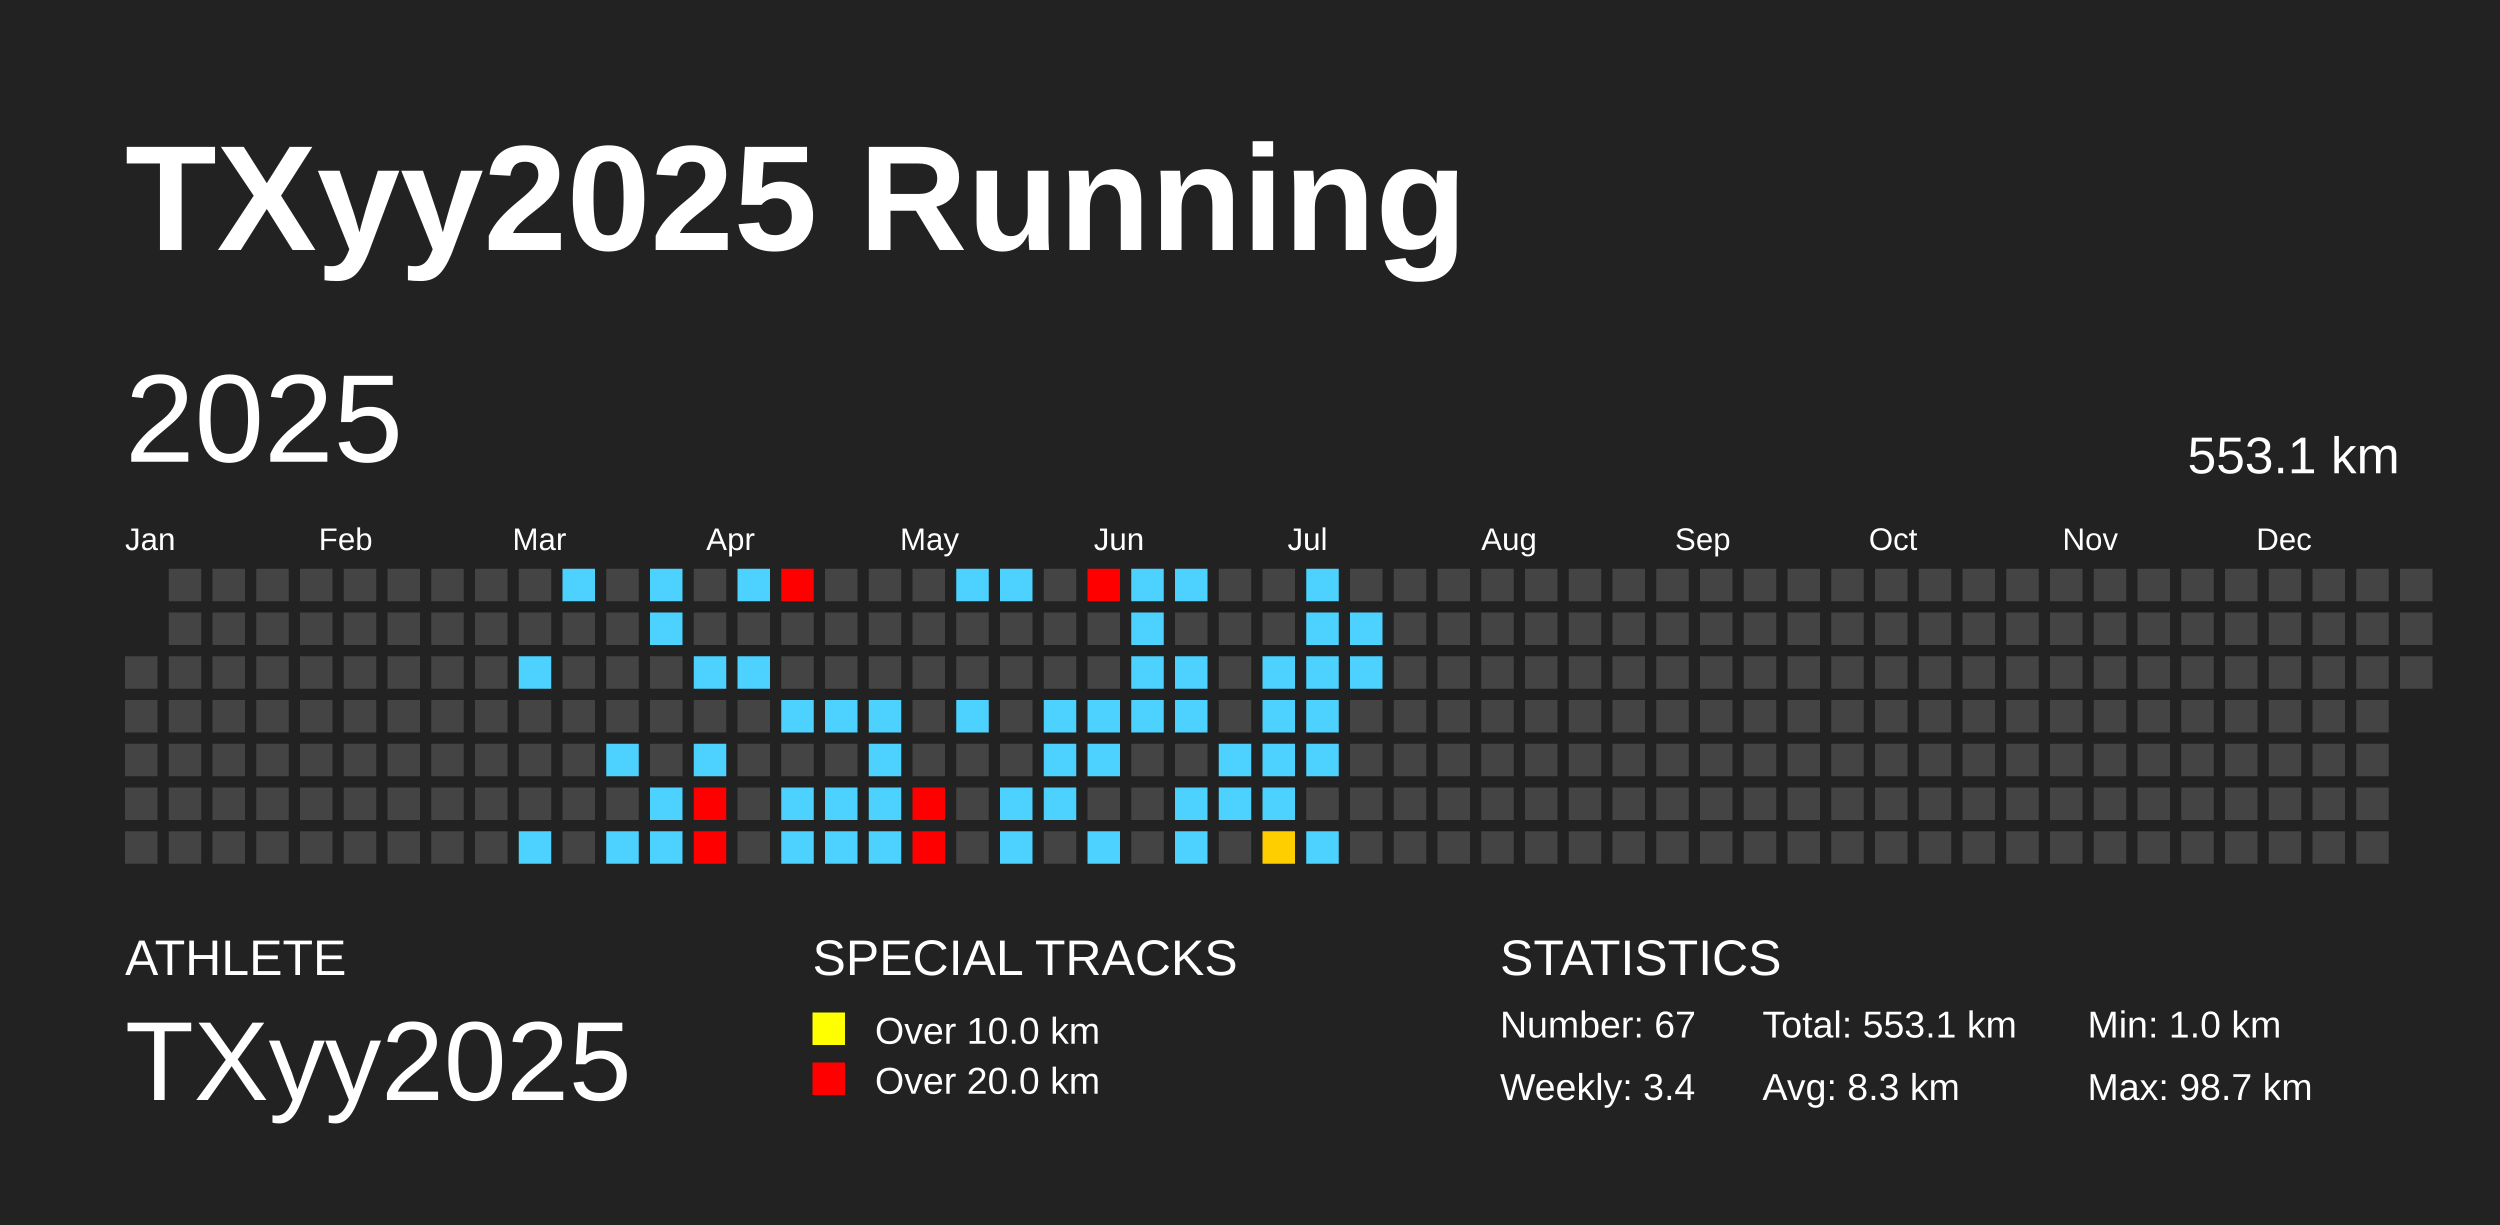
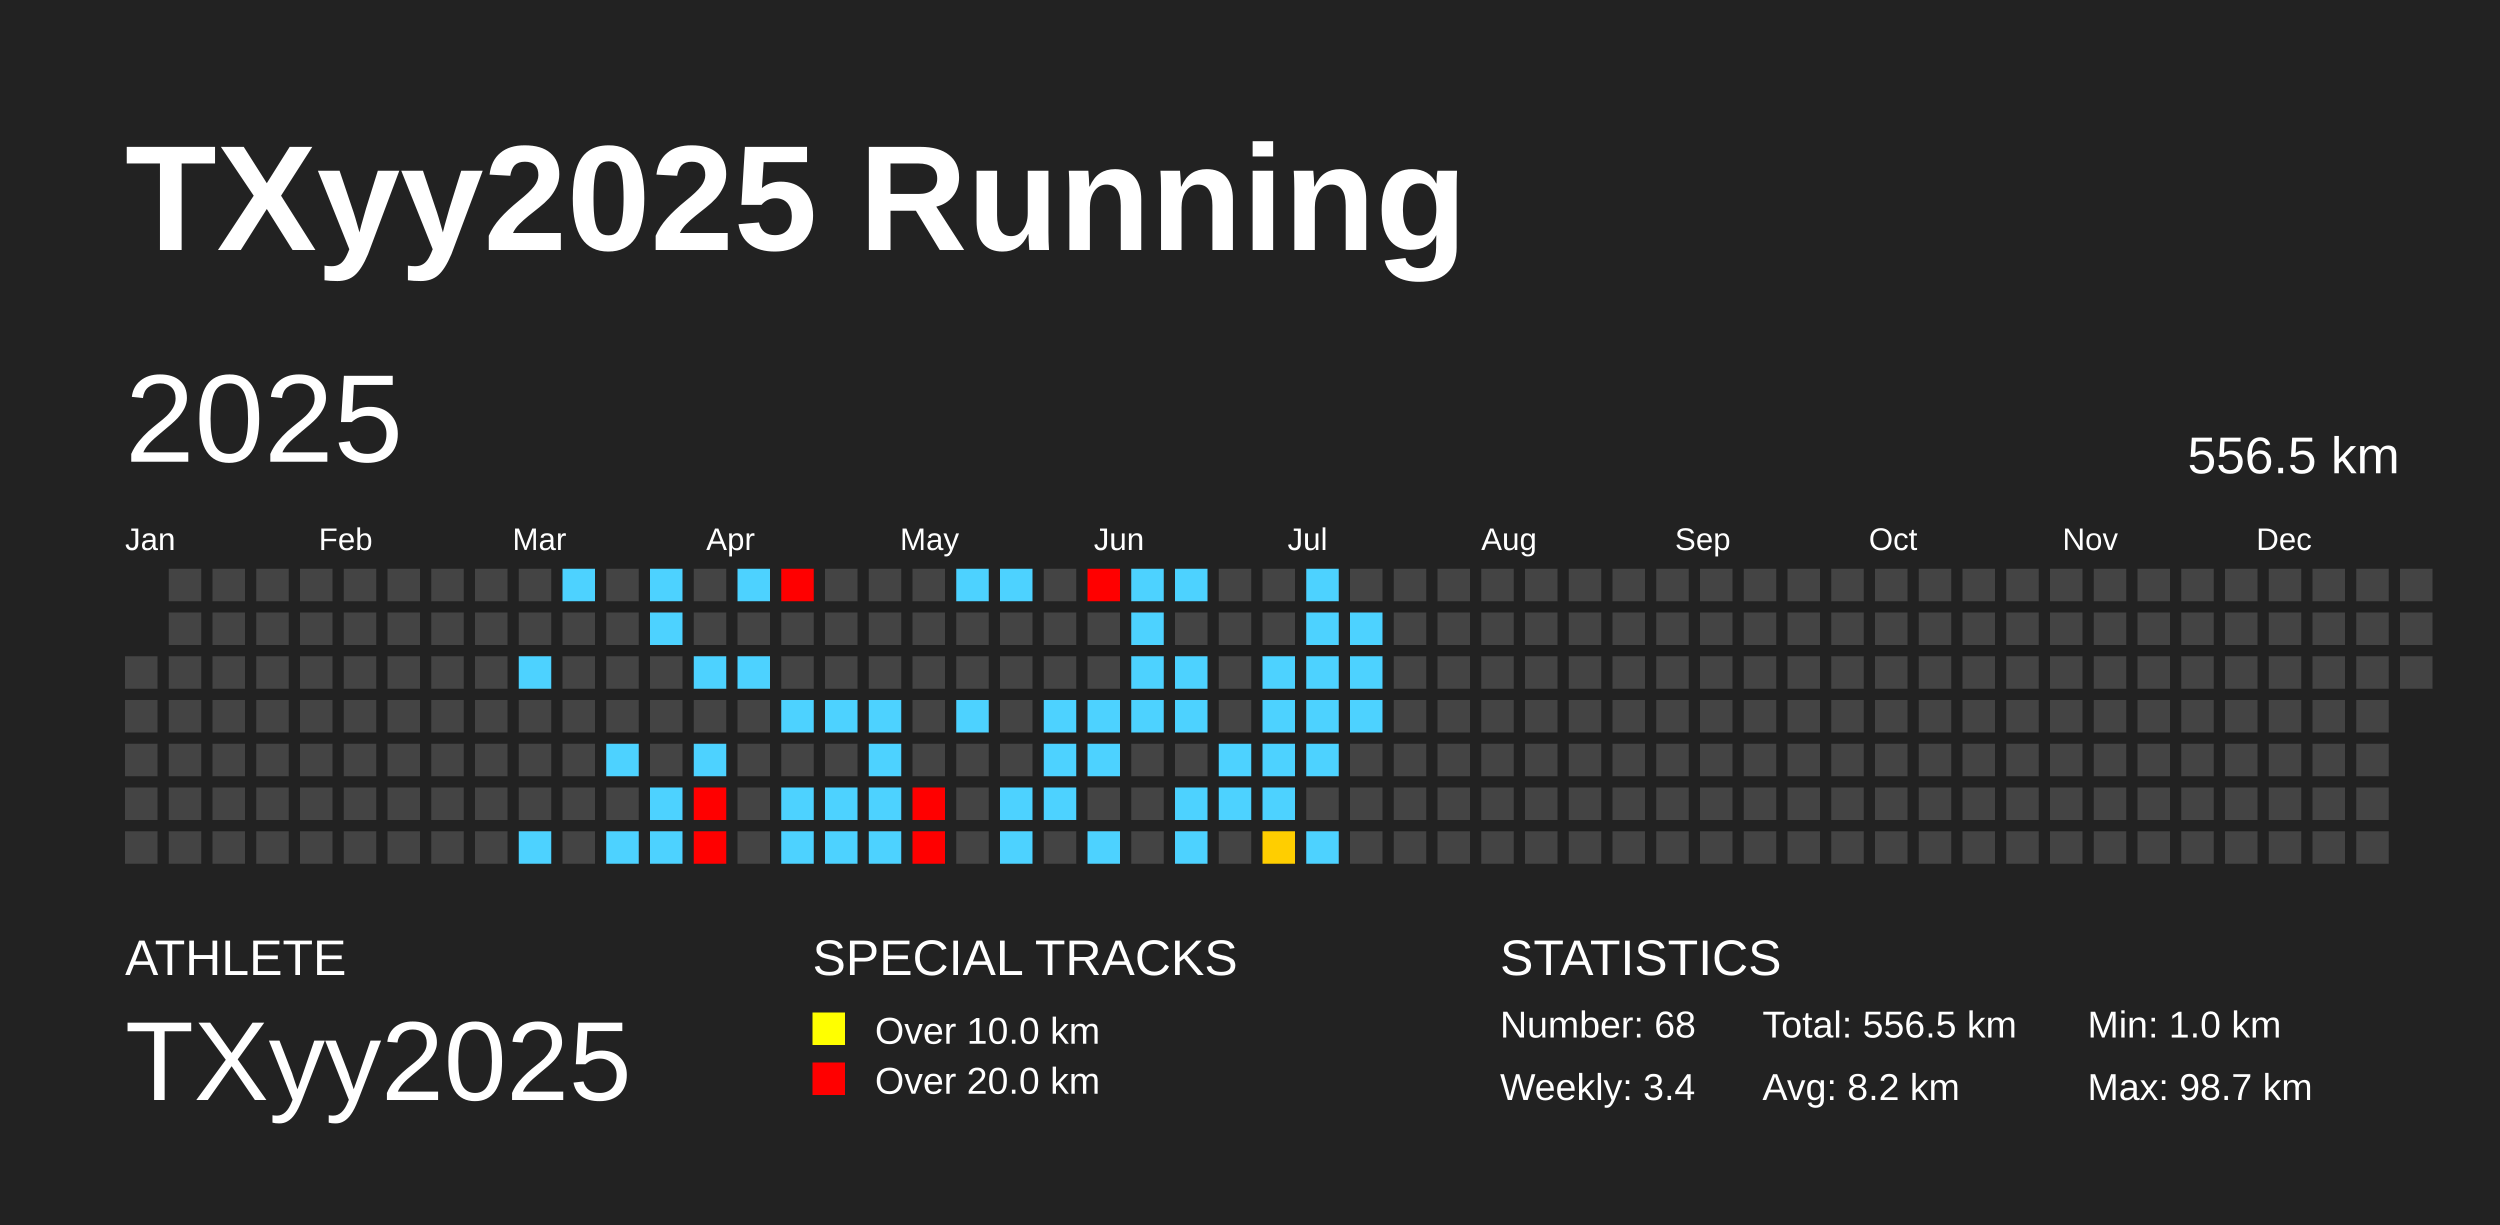
<svg xmlns="http://www.w3.org/2000/svg" baseProfile="full" height="98mm" version="1.1" viewBox="0,0,200,98" width="200mm">
  <defs />
  <rect fill="#222222" height="98" width="200" x="0" y="0" />
  <text fill="#FFFFFF" style="font-size:12px; font-family:Arial; font-weight:bold;" x="10" y="20">TXyy2025 Running</text>
  <text fill="#FFFFFF" style="font-size:4px; font-family:Arial" x="10" y="78">ATHLETE</text>
  <text fill="#FFFFFF" style="font-size:9px; font-family:Arial" x="10" y="88">TXyy2025</text>
  <text fill="#FFFFFF" style="font-size:4px; font-family:Arial" x="65" y="78">SPECIAL TRACKS</text>
  <rect fill="yellow" height="2.6" width="2.6" x="65" y="81" />
  <text fill="#FFFFFF" style="font-size:3px; font-family:Arial" x="70" y="83.5">Over 10.0 km</text>
  <rect fill="red" height="2.6" width="2.6" x="65" y="85" />
  <text fill="#FFFFFF" style="font-size:3px; font-family:Arial" x="70" y="87.5">Over 20.0 km</text>
  <text fill="#FFFFFF" style="font-size:4px; font-family:Arial" x="120" y="78">STATISTICS</text>
-   <text fill="#FFFFFF" style="font-size:3px; font-family:Arial" x="120" y="83">Number: 67</text>
+   <text fill="#FFFFFF" style="font-size:3px; font-family:Arial" x="120" y="83">Number: 68</text>
  <text fill="#FFFFFF" style="font-size:3px; font-family:Arial" x="120" y="88">Weekly: 3.4</text>
-   <text fill="#FFFFFF" style="font-size:3px; font-family:Arial" x="141" y="83">Total: 553.1 km</text>
-   <text fill="#FFFFFF" style="font-size:3px; font-family:Arial" x="141" y="88">Avg: 8.3 km</text>
+   <text fill="#FFFFFF" style="font-size:3px; font-family:Arial" x="141" y="83">Total: 556.5 km</text>
+   <text fill="#FFFFFF" style="font-size:3px; font-family:Arial" x="141" y="88">Avg: 8.2 km</text>
  <text fill="#FFFFFF" style="font-size:3px; font-family:Arial" x="167" y="83">Min: 1.0 km</text>
  <text fill="#FFFFFF" style="font-size:3px; font-family:Arial" x="167" y="88">Max: 98.7 km</text>
  <text dominant-baseline="hanging" fill="#FFFFFF" style="font-size:10.0px; font-family:Arial;" x="10" y="30">2025</text>
-   <text dominant-baseline="hanging" fill="#FFFFFF" style="font-size:4.125px; font-family:Arial;" x="175" y="35">553.1 km</text>
+   <text dominant-baseline="hanging" fill="#FFFFFF" style="font-size:4.125px; font-family:Arial;" x="175" y="35">556.5 km</text>
  <text fill="#FFFFFF" style="font-size:2.5px; font-family:Arial" x="10.0" y="44">Jan</text>
  <text fill="#FFFFFF" style="font-size:2.5px; font-family:Arial" x="25.5" y="44">Feb</text>
  <text fill="#FFFFFF" style="font-size:2.5px; font-family:Arial" x="41.0" y="44">Mar</text>
  <text fill="#FFFFFF" style="font-size:2.5px; font-family:Arial" x="56.5" y="44">Apr</text>
  <text fill="#FFFFFF" style="font-size:2.5px; font-family:Arial" x="72.0" y="44">May</text>
  <text fill="#FFFFFF" style="font-size:2.5px; font-family:Arial" x="87.5" y="44">Jun</text>
  <text fill="#FFFFFF" style="font-size:2.5px; font-family:Arial" x="103.0" y="44">Jul</text>
  <text fill="#FFFFFF" style="font-size:2.5px; font-family:Arial" x="118.5" y="44">Aug</text>
  <text fill="#FFFFFF" style="font-size:2.5px; font-family:Arial" x="134.0" y="44">Sep</text>
  <text fill="#FFFFFF" style="font-size:2.5px; font-family:Arial" x="149.5" y="44">Oct</text>
  <text fill="#FFFFFF" style="font-size:2.5px; font-family:Arial" x="165.0" y="44">Nov</text>
  <text fill="#FFFFFF" style="font-size:2.5px; font-family:Arial" x="180.5" y="44">Dec</text>
  <rect fill="#444444" height="2.6" width="2.6" x="10.0" y="52.5" />
  <rect fill="#444444" height="2.6" width="2.6" x="10.0" y="56.0" />
  <rect fill="#444444" height="2.6" width="2.6" x="10.0" y="59.5" />
  <rect fill="#444444" height="2.6" width="2.6" x="10.0" y="63.0" />
  <rect fill="#444444" height="2.6" width="2.6" x="10.0" y="66.5" />
  <rect fill="#444444" height="2.6" width="2.6" x="13.5" y="45.5" />
  <rect fill="#444444" height="2.6" width="2.6" x="13.5" y="49.0" />
  <rect fill="#444444" height="2.6" width="2.6" x="13.5" y="52.5" />
  <rect fill="#444444" height="2.6" width="2.6" x="13.5" y="56.0" />
  <rect fill="#444444" height="2.6" width="2.6" x="13.5" y="59.5" />
  <rect fill="#444444" height="2.6" width="2.6" x="13.5" y="63.0" />
  <rect fill="#444444" height="2.6" width="2.6" x="13.5" y="66.5" />
  <rect fill="#444444" height="2.6" width="2.6" x="17.0" y="45.5" />
  <rect fill="#444444" height="2.6" width="2.6" x="17.0" y="49.0" />
  <rect fill="#444444" height="2.6" width="2.6" x="17.0" y="52.5" />
  <rect fill="#444444" height="2.6" width="2.6" x="17.0" y="56.0" />
  <rect fill="#444444" height="2.6" width="2.6" x="17.0" y="59.5" />
  <rect fill="#444444" height="2.6" width="2.6" x="17.0" y="63.0" />
  <rect fill="#444444" height="2.6" width="2.6" x="17.0" y="66.5" />
  <rect fill="#444444" height="2.6" width="2.6" x="20.5" y="45.5" />
  <rect fill="#444444" height="2.6" width="2.6" x="20.5" y="49.0" />
  <rect fill="#444444" height="2.6" width="2.6" x="20.5" y="52.5" />
  <rect fill="#444444" height="2.6" width="2.6" x="20.5" y="56.0" />
  <rect fill="#444444" height="2.6" width="2.6" x="20.5" y="59.5" />
  <rect fill="#444444" height="2.6" width="2.6" x="20.5" y="63.0" />
  <rect fill="#444444" height="2.6" width="2.6" x="20.5" y="66.5" />
  <rect fill="#444444" height="2.6" width="2.6" x="24.0" y="45.5" />
  <rect fill="#444444" height="2.6" width="2.6" x="24.0" y="49.0" />
  <rect fill="#444444" height="2.6" width="2.6" x="24.0" y="52.5" />
  <rect fill="#444444" height="2.6" width="2.6" x="24.0" y="56.0" />
  <rect fill="#444444" height="2.6" width="2.6" x="24.0" y="59.5" />
  <rect fill="#444444" height="2.6" width="2.6" x="24.0" y="63.0" />
  <rect fill="#444444" height="2.6" width="2.6" x="24.0" y="66.5" />
  <rect fill="#444444" height="2.6" width="2.6" x="27.5" y="45.5" />
  <rect fill="#444444" height="2.6" width="2.6" x="27.5" y="49.0" />
  <rect fill="#444444" height="2.6" width="2.6" x="27.5" y="52.5" />
  <rect fill="#444444" height="2.6" width="2.6" x="27.5" y="56.0" />
  <rect fill="#444444" height="2.6" width="2.6" x="27.5" y="59.5" />
  <rect fill="#444444" height="2.6" width="2.6" x="27.5" y="63.0" />
  <rect fill="#444444" height="2.6" width="2.6" x="27.5" y="66.5" />
  <rect fill="#444444" height="2.6" width="2.6" x="31.0" y="45.5" />
  <rect fill="#444444" height="2.6" width="2.6" x="31.0" y="49.0" />
  <rect fill="#444444" height="2.6" width="2.6" x="31.0" y="52.5" />
  <rect fill="#444444" height="2.6" width="2.6" x="31.0" y="56.0" />
  <rect fill="#444444" height="2.6" width="2.6" x="31.0" y="59.5" />
  <rect fill="#444444" height="2.6" width="2.6" x="31.0" y="63.0" />
  <rect fill="#444444" height="2.6" width="2.6" x="31.0" y="66.5" />
  <rect fill="#444444" height="2.6" width="2.6" x="34.5" y="45.5" />
  <rect fill="#444444" height="2.6" width="2.6" x="34.5" y="49.0" />
  <rect fill="#444444" height="2.6" width="2.6" x="34.5" y="52.5" />
  <rect fill="#444444" height="2.6" width="2.6" x="34.5" y="56.0" />
  <rect fill="#444444" height="2.6" width="2.6" x="34.5" y="59.5" />
  <rect fill="#444444" height="2.6" width="2.6" x="34.5" y="63.0" />
  <rect fill="#444444" height="2.6" width="2.6" x="34.5" y="66.5" />
  <rect fill="#444444" height="2.6" width="2.6" x="38.0" y="45.5" />
  <rect fill="#444444" height="2.6" width="2.6" x="38.0" y="49.0" />
  <rect fill="#444444" height="2.6" width="2.6" x="38.0" y="52.5" />
  <rect fill="#444444" height="2.6" width="2.6" x="38.0" y="56.0" />
  <rect fill="#444444" height="2.6" width="2.6" x="38.0" y="59.5" />
  <rect fill="#444444" height="2.6" width="2.6" x="38.0" y="63.0" />
  <rect fill="#444444" height="2.6" width="2.6" x="38.0" y="66.5" />
  <rect fill="#444444" height="2.6" width="2.6" x="41.5" y="45.5" />
  <rect fill="#444444" height="2.6" width="2.6" x="41.5" y="49.0" />
  <rect fill="#4dd2ff" height="2.6" width="2.6" x="41.5" y="52.5" />
  <rect fill="#444444" height="2.6" width="2.6" x="41.5" y="56.0" />
  <rect fill="#444444" height="2.6" width="2.6" x="41.5" y="59.5" />
  <rect fill="#444444" height="2.6" width="2.6" x="41.5" y="63.0" />
  <rect fill="#4dd2ff" height="2.6" width="2.6" x="41.5" y="66.5" />
  <rect fill="#4dd2ff" height="2.6" width="2.6" x="45.0" y="45.5" />
  <rect fill="#444444" height="2.6" width="2.6" x="45.0" y="49.0" />
  <rect fill="#444444" height="2.6" width="2.6" x="45.0" y="52.5" />
  <rect fill="#444444" height="2.6" width="2.6" x="45.0" y="56.0" />
  <rect fill="#444444" height="2.6" width="2.6" x="45.0" y="59.5" />
  <rect fill="#444444" height="2.6" width="2.6" x="45.0" y="63.0" />
  <rect fill="#444444" height="2.6" width="2.6" x="45.0" y="66.5" />
  <rect fill="#444444" height="2.6" width="2.6" x="48.5" y="45.5" />
  <rect fill="#444444" height="2.6" width="2.6" x="48.5" y="49.0" />
  <rect fill="#444444" height="2.6" width="2.6" x="48.5" y="52.5" />
  <rect fill="#444444" height="2.6" width="2.6" x="48.5" y="56.0" />
  <rect fill="#4dd2ff" height="2.6" width="2.6" x="48.5" y="59.5" />
  <rect fill="#444444" height="2.6" width="2.6" x="48.5" y="63.0" />
  <rect fill="#4dd2ff" height="2.6" width="2.6" x="48.5" y="66.5" />
  <rect fill="#4dd2ff" height="2.6" width="2.6" x="52.0" y="45.5" />
  <rect fill="#4dd2ff" height="2.6" width="2.6" x="52.0" y="49.0" />
  <rect fill="#444444" height="2.6" width="2.6" x="52.0" y="52.5" />
  <rect fill="#444444" height="2.6" width="2.6" x="52.0" y="56.0" />
  <rect fill="#444444" height="2.6" width="2.6" x="52.0" y="59.5" />
  <rect fill="#4dd2ff" height="2.6" width="2.6" x="52.0" y="63.0" />
  <rect fill="#4dd2ff" height="2.6" width="2.6" x="52.0" y="66.5" />
  <rect fill="#444444" height="2.6" width="2.6" x="55.5" y="45.5" />
  <rect fill="#444444" height="2.6" width="2.6" x="55.5" y="49.0" />
  <rect fill="#4dd2ff" height="2.6" width="2.6" x="55.5" y="52.5" />
  <rect fill="#444444" height="2.6" width="2.6" x="55.5" y="56.0" />
  <rect fill="#4dd2ff" height="2.6" width="2.6" x="55.5" y="59.5" />
  <rect fill="red" height="2.6" width="2.6" x="55.5" y="63.0" />
  <rect fill="red" height="2.6" width="2.6" x="55.5" y="66.5" />
  <rect fill="#4dd2ff" height="2.6" width="2.6" x="59.0" y="45.5" />
  <rect fill="#444444" height="2.6" width="2.6" x="59.0" y="49.0" />
  <rect fill="#4dd2ff" height="2.6" width="2.6" x="59.0" y="52.5" />
  <rect fill="#444444" height="2.6" width="2.6" x="59.0" y="56.0" />
  <rect fill="#444444" height="2.6" width="2.6" x="59.0" y="59.5" />
  <rect fill="#444444" height="2.6" width="2.6" x="59.0" y="63.0" />
  <rect fill="#444444" height="2.6" width="2.6" x="59.0" y="66.5" />
  <rect fill="red" height="2.6" width="2.6" x="62.5" y="45.5" />
  <rect fill="#444444" height="2.6" width="2.6" x="62.5" y="49.0" />
  <rect fill="#444444" height="2.6" width="2.6" x="62.5" y="52.5" />
  <rect fill="#4dd2ff" height="2.6" width="2.6" x="62.5" y="56.0" />
  <rect fill="#444444" height="2.6" width="2.6" x="62.5" y="59.5" />
  <rect fill="#4dd2ff" height="2.6" width="2.6" x="62.5" y="63.0" />
  <rect fill="#4dd2ff" height="2.6" width="2.6" x="62.5" y="66.5" />
  <rect fill="#444444" height="2.6" width="2.6" x="66.0" y="45.5" />
  <rect fill="#444444" height="2.6" width="2.6" x="66.0" y="49.0" />
  <rect fill="#444444" height="2.6" width="2.6" x="66.0" y="52.5" />
  <rect fill="#4dd2ff" height="2.6" width="2.6" x="66.0" y="56.0" />
  <rect fill="#444444" height="2.6" width="2.6" x="66.0" y="59.5" />
  <rect fill="#4dd2ff" height="2.6" width="2.6" x="66.0" y="63.0" />
  <rect fill="#4dd2ff" height="2.6" width="2.6" x="66.0" y="66.5" />
  <rect fill="#444444" height="2.6" width="2.6" x="69.5" y="45.5" />
  <rect fill="#444444" height="2.6" width="2.6" x="69.5" y="49.0" />
  <rect fill="#444444" height="2.6" width="2.6" x="69.5" y="52.5" />
  <rect fill="#4dd2ff" height="2.6" width="2.6" x="69.5" y="56.0" />
  <rect fill="#4dd2ff" height="2.6" width="2.6" x="69.5" y="59.5" />
  <rect fill="#4dd2ff" height="2.6" width="2.6" x="69.5" y="63.0" />
  <rect fill="#4dd2ff" height="2.6" width="2.6" x="69.5" y="66.5" />
  <rect fill="#444444" height="2.6" width="2.6" x="73.0" y="45.5" />
  <rect fill="#444444" height="2.6" width="2.6" x="73.0" y="49.0" />
  <rect fill="#444444" height="2.6" width="2.6" x="73.0" y="52.5" />
  <rect fill="#444444" height="2.6" width="2.6" x="73.0" y="56.0" />
  <rect fill="#444444" height="2.6" width="2.6" x="73.0" y="59.5" />
  <rect fill="red" height="2.6" width="2.6" x="73.0" y="63.0" />
  <rect fill="red" height="2.6" width="2.6" x="73.0" y="66.5" />
  <rect fill="#4dd2ff" height="2.6" width="2.6" x="76.5" y="45.5" />
  <rect fill="#444444" height="2.6" width="2.6" x="76.5" y="49.0" />
  <rect fill="#444444" height="2.6" width="2.6" x="76.5" y="52.5" />
  <rect fill="#4dd2ff" height="2.6" width="2.6" x="76.5" y="56.0" />
  <rect fill="#444444" height="2.6" width="2.6" x="76.5" y="59.5" />
  <rect fill="#444444" height="2.6" width="2.6" x="76.5" y="63.0" />
  <rect fill="#444444" height="2.6" width="2.6" x="76.5" y="66.5" />
  <rect fill="#4dd2ff" height="2.6" width="2.6" x="80.0" y="45.5" />
  <rect fill="#444444" height="2.6" width="2.6" x="80.0" y="49.0" />
  <rect fill="#444444" height="2.6" width="2.6" x="80.0" y="52.5" />
  <rect fill="#444444" height="2.6" width="2.6" x="80.0" y="56.0" />
  <rect fill="#444444" height="2.6" width="2.6" x="80.0" y="59.5" />
  <rect fill="#4dd2ff" height="2.6" width="2.6" x="80.0" y="63.0" />
  <rect fill="#4dd2ff" height="2.6" width="2.6" x="80.0" y="66.5" />
  <rect fill="#444444" height="2.6" width="2.6" x="83.5" y="45.5" />
  <rect fill="#444444" height="2.6" width="2.6" x="83.5" y="49.0" />
  <rect fill="#444444" height="2.6" width="2.6" x="83.5" y="52.5" />
  <rect fill="#4dd2ff" height="2.6" width="2.6" x="83.5" y="56.0" />
  <rect fill="#4dd2ff" height="2.6" width="2.6" x="83.5" y="59.5" />
  <rect fill="#4dd2ff" height="2.6" width="2.6" x="83.5" y="63.0" />
  <rect fill="#444444" height="2.6" width="2.6" x="83.5" y="66.5" />
  <rect fill="red" height="2.6" width="2.6" x="87.0" y="45.5" />
  <rect fill="#444444" height="2.6" width="2.6" x="87.0" y="49.0" />
  <rect fill="#444444" height="2.6" width="2.6" x="87.0" y="52.5" />
  <rect fill="#4dd2ff" height="2.6" width="2.6" x="87.0" y="56.0" />
  <rect fill="#4dd2ff" height="2.6" width="2.6" x="87.0" y="59.5" />
  <rect fill="#444444" height="2.6" width="2.6" x="87.0" y="63.0" />
  <rect fill="#4dd2ff" height="2.6" width="2.6" x="87.0" y="66.5" />
  <rect fill="#4dd2ff" height="2.6" width="2.6" x="90.5" y="45.5" />
  <rect fill="#4dd2ff" height="2.6" width="2.6" x="90.5" y="49.0" />
  <rect fill="#4dd2ff" height="2.6" width="2.6" x="90.5" y="52.5" />
  <rect fill="#4dd2ff" height="2.6" width="2.6" x="90.5" y="56.0" />
  <rect fill="#444444" height="2.6" width="2.6" x="90.5" y="59.5" />
  <rect fill="#444444" height="2.6" width="2.6" x="90.5" y="63.0" />
  <rect fill="#444444" height="2.6" width="2.6" x="90.5" y="66.5" />
  <rect fill="#4dd2ff" height="2.6" width="2.6" x="94.0" y="45.5" />
  <rect fill="#444444" height="2.6" width="2.6" x="94.0" y="49.0" />
  <rect fill="#4dd2ff" height="2.6" width="2.6" x="94.0" y="52.5" />
  <rect fill="#4dd2ff" height="2.6" width="2.6" x="94.0" y="56.0" />
  <rect fill="#444444" height="2.6" width="2.6" x="94.0" y="59.5" />
  <rect fill="#4dd2ff" height="2.6" width="2.6" x="94.0" y="63.0" />
  <rect fill="#4dd2ff" height="2.6" width="2.6" x="94.0" y="66.5" />
  <rect fill="#444444" height="2.6" width="2.6" x="97.5" y="45.5" />
  <rect fill="#444444" height="2.6" width="2.6" x="97.5" y="49.0" />
  <rect fill="#444444" height="2.6" width="2.6" x="97.5" y="52.5" />
  <rect fill="#444444" height="2.6" width="2.6" x="97.5" y="56.0" />
  <rect fill="#4dd2ff" height="2.6" width="2.6" x="97.5" y="59.5" />
  <rect fill="#4dd2ff" height="2.6" width="2.6" x="97.5" y="63.0" />
  <rect fill="#444444" height="2.6" width="2.6" x="97.5" y="66.5" />
  <rect fill="#444444" height="2.6" width="2.6" x="101.0" y="45.5" />
  <rect fill="#444444" height="2.6" width="2.6" x="101.0" y="49.0" />
  <rect fill="#4dd2ff" height="2.6" width="2.6" x="101.0" y="52.5" />
  <rect fill="#4dd2ff" height="2.6" width="2.6" x="101.0" y="56.0" />
  <rect fill="#4dd2ff" height="2.6" width="2.6" x="101.0" y="59.5" />
  <rect fill="#4dd2ff" height="2.6" width="2.6" x="101.0" y="63.0" />
  <rect fill="#ffce00" height="2.6" width="2.6" x="101.0" y="66.5" />
  <rect fill="#4dd2ff" height="2.6" width="2.6" x="104.5" y="45.5" />
  <rect fill="#4dd2ff" height="2.6" width="2.6" x="104.5" y="49.0" />
  <rect fill="#4dd2ff" height="2.6" width="2.6" x="104.5" y="52.5" />
  <rect fill="#4dd2ff" height="2.6" width="2.6" x="104.5" y="56.0" />
  <rect fill="#4dd2ff" height="2.6" width="2.6" x="104.5" y="59.5" />
  <rect fill="#444444" height="2.6" width="2.6" x="104.5" y="63.0" />
  <rect fill="#4dd2ff" height="2.6" width="2.6" x="104.5" y="66.5" />
  <rect fill="#444444" height="2.6" width="2.6" x="108.0" y="45.5" />
  <rect fill="#4dd2ff" height="2.6" width="2.6" x="108.0" y="49.0" />
  <rect fill="#4dd2ff" height="2.6" width="2.6" x="108.0" y="52.5" />
-   <rect fill="#444444" height="2.6" width="2.6" x="108.0" y="56.0" />
+   <rect fill="#4dd2ff" height="2.6" width="2.6" x="108.0" y="56.0" />
  <rect fill="#444444" height="2.6" width="2.6" x="108.0" y="59.5" />
  <rect fill="#444444" height="2.6" width="2.6" x="108.0" y="63.0" />
  <rect fill="#444444" height="2.6" width="2.6" x="108.0" y="66.5" />
  <rect fill="#444444" height="2.6" width="2.6" x="111.5" y="45.5" />
  <rect fill="#444444" height="2.6" width="2.6" x="111.5" y="49.0" />
  <rect fill="#444444" height="2.6" width="2.6" x="111.5" y="52.5" />
  <rect fill="#444444" height="2.6" width="2.6" x="111.5" y="56.0" />
  <rect fill="#444444" height="2.6" width="2.6" x="111.5" y="59.5" />
  <rect fill="#444444" height="2.6" width="2.6" x="111.5" y="63.0" />
  <rect fill="#444444" height="2.6" width="2.6" x="111.5" y="66.5" />
  <rect fill="#444444" height="2.6" width="2.6" x="115.0" y="45.5" />
  <rect fill="#444444" height="2.6" width="2.6" x="115.0" y="49.0" />
  <rect fill="#444444" height="2.6" width="2.6" x="115.0" y="52.5" />
  <rect fill="#444444" height="2.6" width="2.6" x="115.0" y="56.0" />
  <rect fill="#444444" height="2.6" width="2.6" x="115.0" y="59.5" />
  <rect fill="#444444" height="2.6" width="2.6" x="115.0" y="63.0" />
  <rect fill="#444444" height="2.6" width="2.6" x="115.0" y="66.5" />
  <rect fill="#444444" height="2.6" width="2.6" x="118.5" y="45.5" />
  <rect fill="#444444" height="2.6" width="2.6" x="118.5" y="49.0" />
  <rect fill="#444444" height="2.6" width="2.6" x="118.5" y="52.5" />
  <rect fill="#444444" height="2.6" width="2.6" x="118.5" y="56.0" />
  <rect fill="#444444" height="2.6" width="2.6" x="118.5" y="59.5" />
  <rect fill="#444444" height="2.6" width="2.6" x="118.5" y="63.0" />
  <rect fill="#444444" height="2.6" width="2.6" x="118.5" y="66.5" />
  <rect fill="#444444" height="2.6" width="2.6" x="122.0" y="45.5" />
  <rect fill="#444444" height="2.6" width="2.6" x="122.0" y="49.0" />
  <rect fill="#444444" height="2.6" width="2.6" x="122.0" y="52.5" />
  <rect fill="#444444" height="2.6" width="2.6" x="122.0" y="56.0" />
  <rect fill="#444444" height="2.6" width="2.6" x="122.0" y="59.5" />
  <rect fill="#444444" height="2.6" width="2.6" x="122.0" y="63.0" />
  <rect fill="#444444" height="2.6" width="2.6" x="122.0" y="66.5" />
  <rect fill="#444444" height="2.6" width="2.6" x="125.5" y="45.5" />
  <rect fill="#444444" height="2.6" width="2.6" x="125.5" y="49.0" />
  <rect fill="#444444" height="2.6" width="2.6" x="125.5" y="52.5" />
  <rect fill="#444444" height="2.6" width="2.6" x="125.5" y="56.0" />
  <rect fill="#444444" height="2.6" width="2.6" x="125.5" y="59.5" />
  <rect fill="#444444" height="2.6" width="2.6" x="125.5" y="63.0" />
  <rect fill="#444444" height="2.6" width="2.6" x="125.5" y="66.5" />
  <rect fill="#444444" height="2.6" width="2.6" x="129.0" y="45.5" />
  <rect fill="#444444" height="2.6" width="2.6" x="129.0" y="49.0" />
  <rect fill="#444444" height="2.6" width="2.6" x="129.0" y="52.5" />
  <rect fill="#444444" height="2.6" width="2.6" x="129.0" y="56.0" />
  <rect fill="#444444" height="2.6" width="2.6" x="129.0" y="59.5" />
  <rect fill="#444444" height="2.6" width="2.6" x="129.0" y="63.0" />
  <rect fill="#444444" height="2.6" width="2.6" x="129.0" y="66.5" />
  <rect fill="#444444" height="2.6" width="2.6" x="132.5" y="45.5" />
  <rect fill="#444444" height="2.6" width="2.6" x="132.5" y="49.0" />
  <rect fill="#444444" height="2.6" width="2.6" x="132.5" y="52.5" />
  <rect fill="#444444" height="2.6" width="2.6" x="132.5" y="56.0" />
  <rect fill="#444444" height="2.6" width="2.6" x="132.5" y="59.5" />
  <rect fill="#444444" height="2.6" width="2.6" x="132.5" y="63.0" />
  <rect fill="#444444" height="2.6" width="2.6" x="132.5" y="66.5" />
  <rect fill="#444444" height="2.6" width="2.6" x="136.0" y="45.5" />
  <rect fill="#444444" height="2.6" width="2.6" x="136.0" y="49.0" />
  <rect fill="#444444" height="2.6" width="2.6" x="136.0" y="52.5" />
  <rect fill="#444444" height="2.6" width="2.6" x="136.0" y="56.0" />
  <rect fill="#444444" height="2.6" width="2.6" x="136.0" y="59.5" />
  <rect fill="#444444" height="2.6" width="2.6" x="136.0" y="63.0" />
  <rect fill="#444444" height="2.6" width="2.6" x="136.0" y="66.5" />
  <rect fill="#444444" height="2.6" width="2.6" x="139.5" y="45.5" />
  <rect fill="#444444" height="2.6" width="2.6" x="139.5" y="49.0" />
  <rect fill="#444444" height="2.6" width="2.6" x="139.5" y="52.5" />
  <rect fill="#444444" height="2.6" width="2.6" x="139.5" y="56.0" />
  <rect fill="#444444" height="2.6" width="2.6" x="139.5" y="59.5" />
  <rect fill="#444444" height="2.6" width="2.6" x="139.5" y="63.0" />
  <rect fill="#444444" height="2.6" width="2.6" x="139.5" y="66.5" />
  <rect fill="#444444" height="2.6" width="2.6" x="143.0" y="45.5" />
  <rect fill="#444444" height="2.6" width="2.6" x="143.0" y="49.0" />
  <rect fill="#444444" height="2.6" width="2.6" x="143.0" y="52.5" />
  <rect fill="#444444" height="2.6" width="2.6" x="143.0" y="56.0" />
  <rect fill="#444444" height="2.6" width="2.6" x="143.0" y="59.5" />
  <rect fill="#444444" height="2.6" width="2.6" x="143.0" y="63.0" />
  <rect fill="#444444" height="2.6" width="2.6" x="143.0" y="66.5" />
  <rect fill="#444444" height="2.6" width="2.6" x="146.5" y="45.5" />
  <rect fill="#444444" height="2.6" width="2.6" x="146.5" y="49.0" />
  <rect fill="#444444" height="2.6" width="2.6" x="146.5" y="52.5" />
  <rect fill="#444444" height="2.6" width="2.6" x="146.5" y="56.0" />
  <rect fill="#444444" height="2.6" width="2.6" x="146.5" y="59.5" />
  <rect fill="#444444" height="2.6" width="2.6" x="146.5" y="63.0" />
  <rect fill="#444444" height="2.6" width="2.6" x="146.5" y="66.5" />
  <rect fill="#444444" height="2.6" width="2.6" x="150.0" y="45.5" />
  <rect fill="#444444" height="2.6" width="2.6" x="150.0" y="49.0" />
  <rect fill="#444444" height="2.6" width="2.6" x="150.0" y="52.5" />
  <rect fill="#444444" height="2.6" width="2.6" x="150.0" y="56.0" />
  <rect fill="#444444" height="2.6" width="2.6" x="150.0" y="59.5" />
  <rect fill="#444444" height="2.6" width="2.6" x="150.0" y="63.0" />
  <rect fill="#444444" height="2.6" width="2.6" x="150.0" y="66.5" />
  <rect fill="#444444" height="2.6" width="2.6" x="153.5" y="45.5" />
  <rect fill="#444444" height="2.6" width="2.6" x="153.5" y="49.0" />
  <rect fill="#444444" height="2.6" width="2.6" x="153.5" y="52.5" />
  <rect fill="#444444" height="2.6" width="2.6" x="153.5" y="56.0" />
  <rect fill="#444444" height="2.6" width="2.6" x="153.5" y="59.5" />
  <rect fill="#444444" height="2.6" width="2.6" x="153.5" y="63.0" />
  <rect fill="#444444" height="2.6" width="2.6" x="153.5" y="66.5" />
  <rect fill="#444444" height="2.6" width="2.6" x="157.0" y="45.5" />
  <rect fill="#444444" height="2.6" width="2.6" x="157.0" y="49.0" />
  <rect fill="#444444" height="2.6" width="2.6" x="157.0" y="52.5" />
  <rect fill="#444444" height="2.6" width="2.6" x="157.0" y="56.0" />
  <rect fill="#444444" height="2.6" width="2.6" x="157.0" y="59.5" />
  <rect fill="#444444" height="2.6" width="2.6" x="157.0" y="63.0" />
  <rect fill="#444444" height="2.6" width="2.6" x="157.0" y="66.5" />
  <rect fill="#444444" height="2.6" width="2.6" x="160.5" y="45.5" />
  <rect fill="#444444" height="2.6" width="2.6" x="160.5" y="49.0" />
  <rect fill="#444444" height="2.6" width="2.6" x="160.5" y="52.5" />
  <rect fill="#444444" height="2.6" width="2.6" x="160.5" y="56.0" />
  <rect fill="#444444" height="2.6" width="2.6" x="160.5" y="59.5" />
  <rect fill="#444444" height="2.6" width="2.6" x="160.5" y="63.0" />
  <rect fill="#444444" height="2.6" width="2.6" x="160.5" y="66.5" />
  <rect fill="#444444" height="2.6" width="2.6" x="164.0" y="45.5" />
  <rect fill="#444444" height="2.6" width="2.6" x="164.0" y="49.0" />
  <rect fill="#444444" height="2.6" width="2.6" x="164.0" y="52.5" />
  <rect fill="#444444" height="2.6" width="2.6" x="164.0" y="56.0" />
  <rect fill="#444444" height="2.6" width="2.6" x="164.0" y="59.5" />
  <rect fill="#444444" height="2.6" width="2.6" x="164.0" y="63.0" />
  <rect fill="#444444" height="2.6" width="2.6" x="164.0" y="66.5" />
  <rect fill="#444444" height="2.6" width="2.6" x="167.5" y="45.5" />
  <rect fill="#444444" height="2.6" width="2.6" x="167.5" y="49.0" />
  <rect fill="#444444" height="2.6" width="2.6" x="167.5" y="52.5" />
  <rect fill="#444444" height="2.6" width="2.6" x="167.5" y="56.0" />
  <rect fill="#444444" height="2.6" width="2.6" x="167.5" y="59.5" />
  <rect fill="#444444" height="2.6" width="2.6" x="167.5" y="63.0" />
  <rect fill="#444444" height="2.6" width="2.6" x="167.5" y="66.5" />
  <rect fill="#444444" height="2.6" width="2.6" x="171.0" y="45.5" />
  <rect fill="#444444" height="2.6" width="2.6" x="171.0" y="49.0" />
  <rect fill="#444444" height="2.6" width="2.6" x="171.0" y="52.5" />
  <rect fill="#444444" height="2.6" width="2.6" x="171.0" y="56.0" />
  <rect fill="#444444" height="2.6" width="2.6" x="171.0" y="59.5" />
  <rect fill="#444444" height="2.6" width="2.6" x="171.0" y="63.0" />
  <rect fill="#444444" height="2.6" width="2.6" x="171.0" y="66.5" />
  <rect fill="#444444" height="2.6" width="2.6" x="174.5" y="45.5" />
  <rect fill="#444444" height="2.6" width="2.6" x="174.5" y="49.0" />
  <rect fill="#444444" height="2.6" width="2.6" x="174.5" y="52.5" />
  <rect fill="#444444" height="2.6" width="2.6" x="174.5" y="56.0" />
  <rect fill="#444444" height="2.6" width="2.6" x="174.5" y="59.5" />
  <rect fill="#444444" height="2.6" width="2.6" x="174.5" y="63.0" />
  <rect fill="#444444" height="2.6" width="2.6" x="174.5" y="66.5" />
  <rect fill="#444444" height="2.6" width="2.6" x="178.0" y="45.5" />
  <rect fill="#444444" height="2.6" width="2.6" x="178.0" y="49.0" />
  <rect fill="#444444" height="2.6" width="2.6" x="178.0" y="52.5" />
  <rect fill="#444444" height="2.6" width="2.6" x="178.0" y="56.0" />
  <rect fill="#444444" height="2.6" width="2.6" x="178.0" y="59.5" />
  <rect fill="#444444" height="2.6" width="2.6" x="178.0" y="63.0" />
  <rect fill="#444444" height="2.6" width="2.6" x="178.0" y="66.5" />
  <rect fill="#444444" height="2.6" width="2.6" x="181.5" y="45.5" />
  <rect fill="#444444" height="2.6" width="2.6" x="181.5" y="49.0" />
  <rect fill="#444444" height="2.6" width="2.6" x="181.5" y="52.5" />
  <rect fill="#444444" height="2.6" width="2.6" x="181.5" y="56.0" />
  <rect fill="#444444" height="2.6" width="2.6" x="181.5" y="59.5" />
  <rect fill="#444444" height="2.6" width="2.6" x="181.5" y="63.0" />
  <rect fill="#444444" height="2.6" width="2.6" x="181.5" y="66.5" />
  <rect fill="#444444" height="2.6" width="2.6" x="185.0" y="45.5" />
  <rect fill="#444444" height="2.6" width="2.6" x="185.0" y="49.0" />
  <rect fill="#444444" height="2.6" width="2.6" x="185.0" y="52.5" />
  <rect fill="#444444" height="2.6" width="2.6" x="185.0" y="56.0" />
  <rect fill="#444444" height="2.6" width="2.6" x="185.0" y="59.5" />
  <rect fill="#444444" height="2.6" width="2.6" x="185.0" y="63.0" />
  <rect fill="#444444" height="2.6" width="2.6" x="185.0" y="66.5" />
  <rect fill="#444444" height="2.6" width="2.6" x="188.5" y="45.5" />
  <rect fill="#444444" height="2.6" width="2.6" x="188.5" y="49.0" />
  <rect fill="#444444" height="2.6" width="2.6" x="188.5" y="52.5" />
  <rect fill="#444444" height="2.6" width="2.6" x="188.5" y="56.0" />
  <rect fill="#444444" height="2.6" width="2.6" x="188.5" y="59.5" />
  <rect fill="#444444" height="2.6" width="2.6" x="188.5" y="63.0" />
  <rect fill="#444444" height="2.6" width="2.6" x="188.5" y="66.5" />
  <rect fill="#444444" height="2.6" width="2.6" x="192.0" y="45.5" />
  <rect fill="#444444" height="2.6" width="2.6" x="192.0" y="49.0" />
  <rect fill="#444444" height="2.6" width="2.6" x="192.0" y="52.5" />
</svg>
